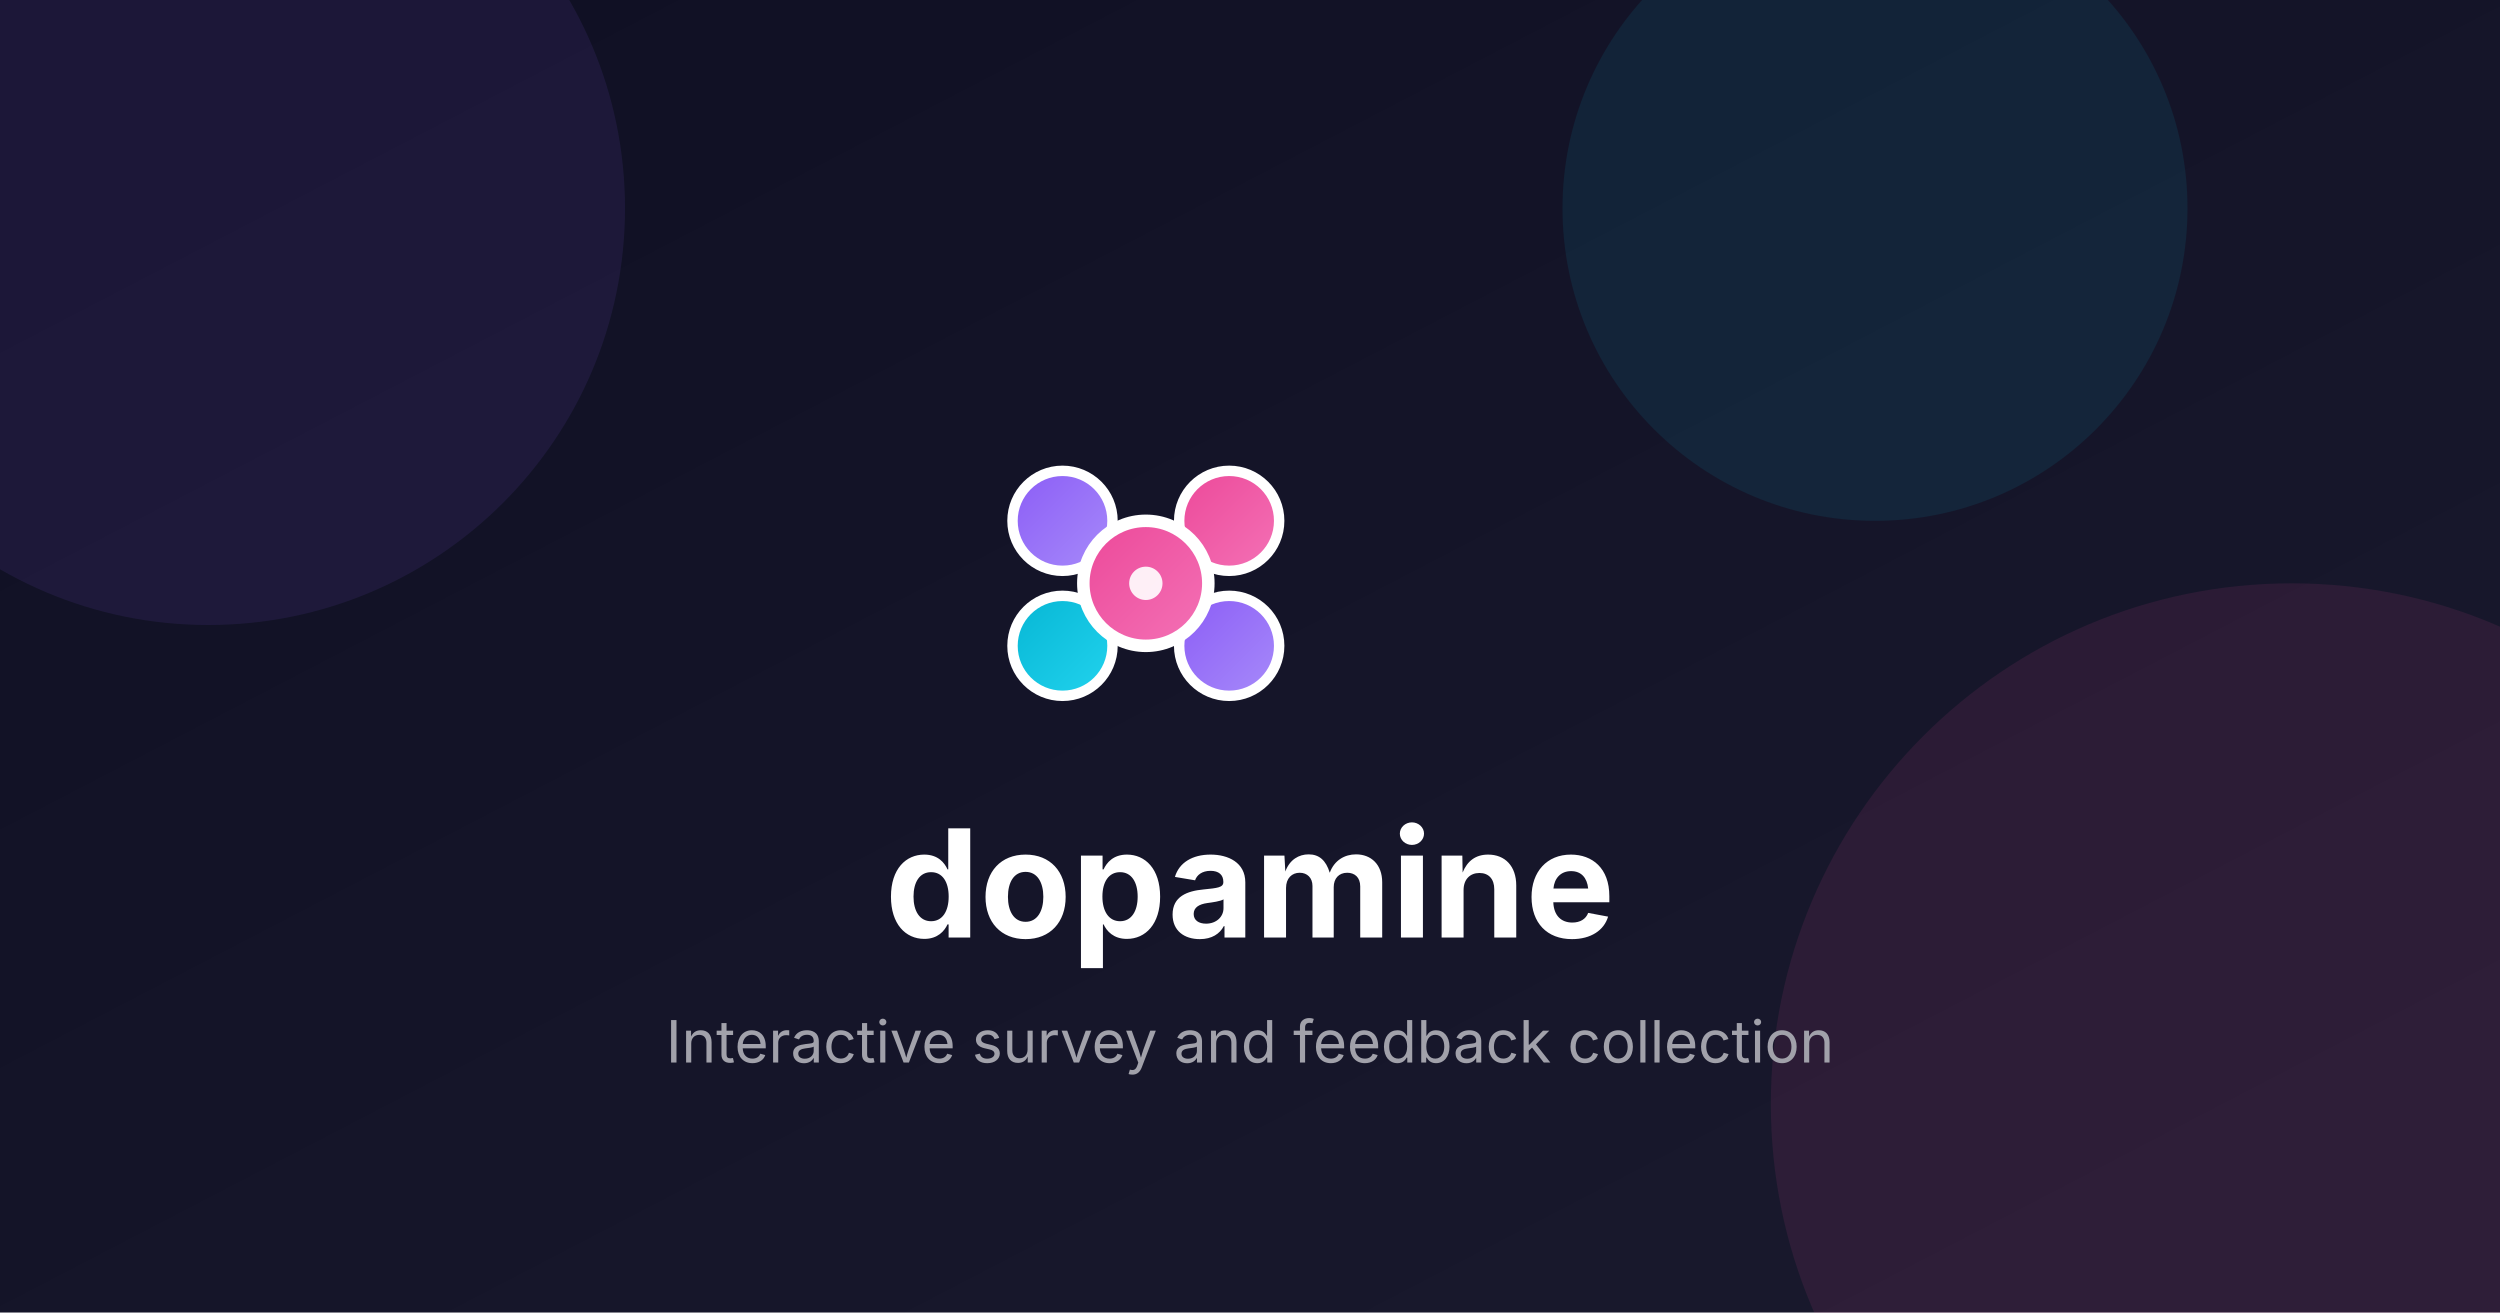
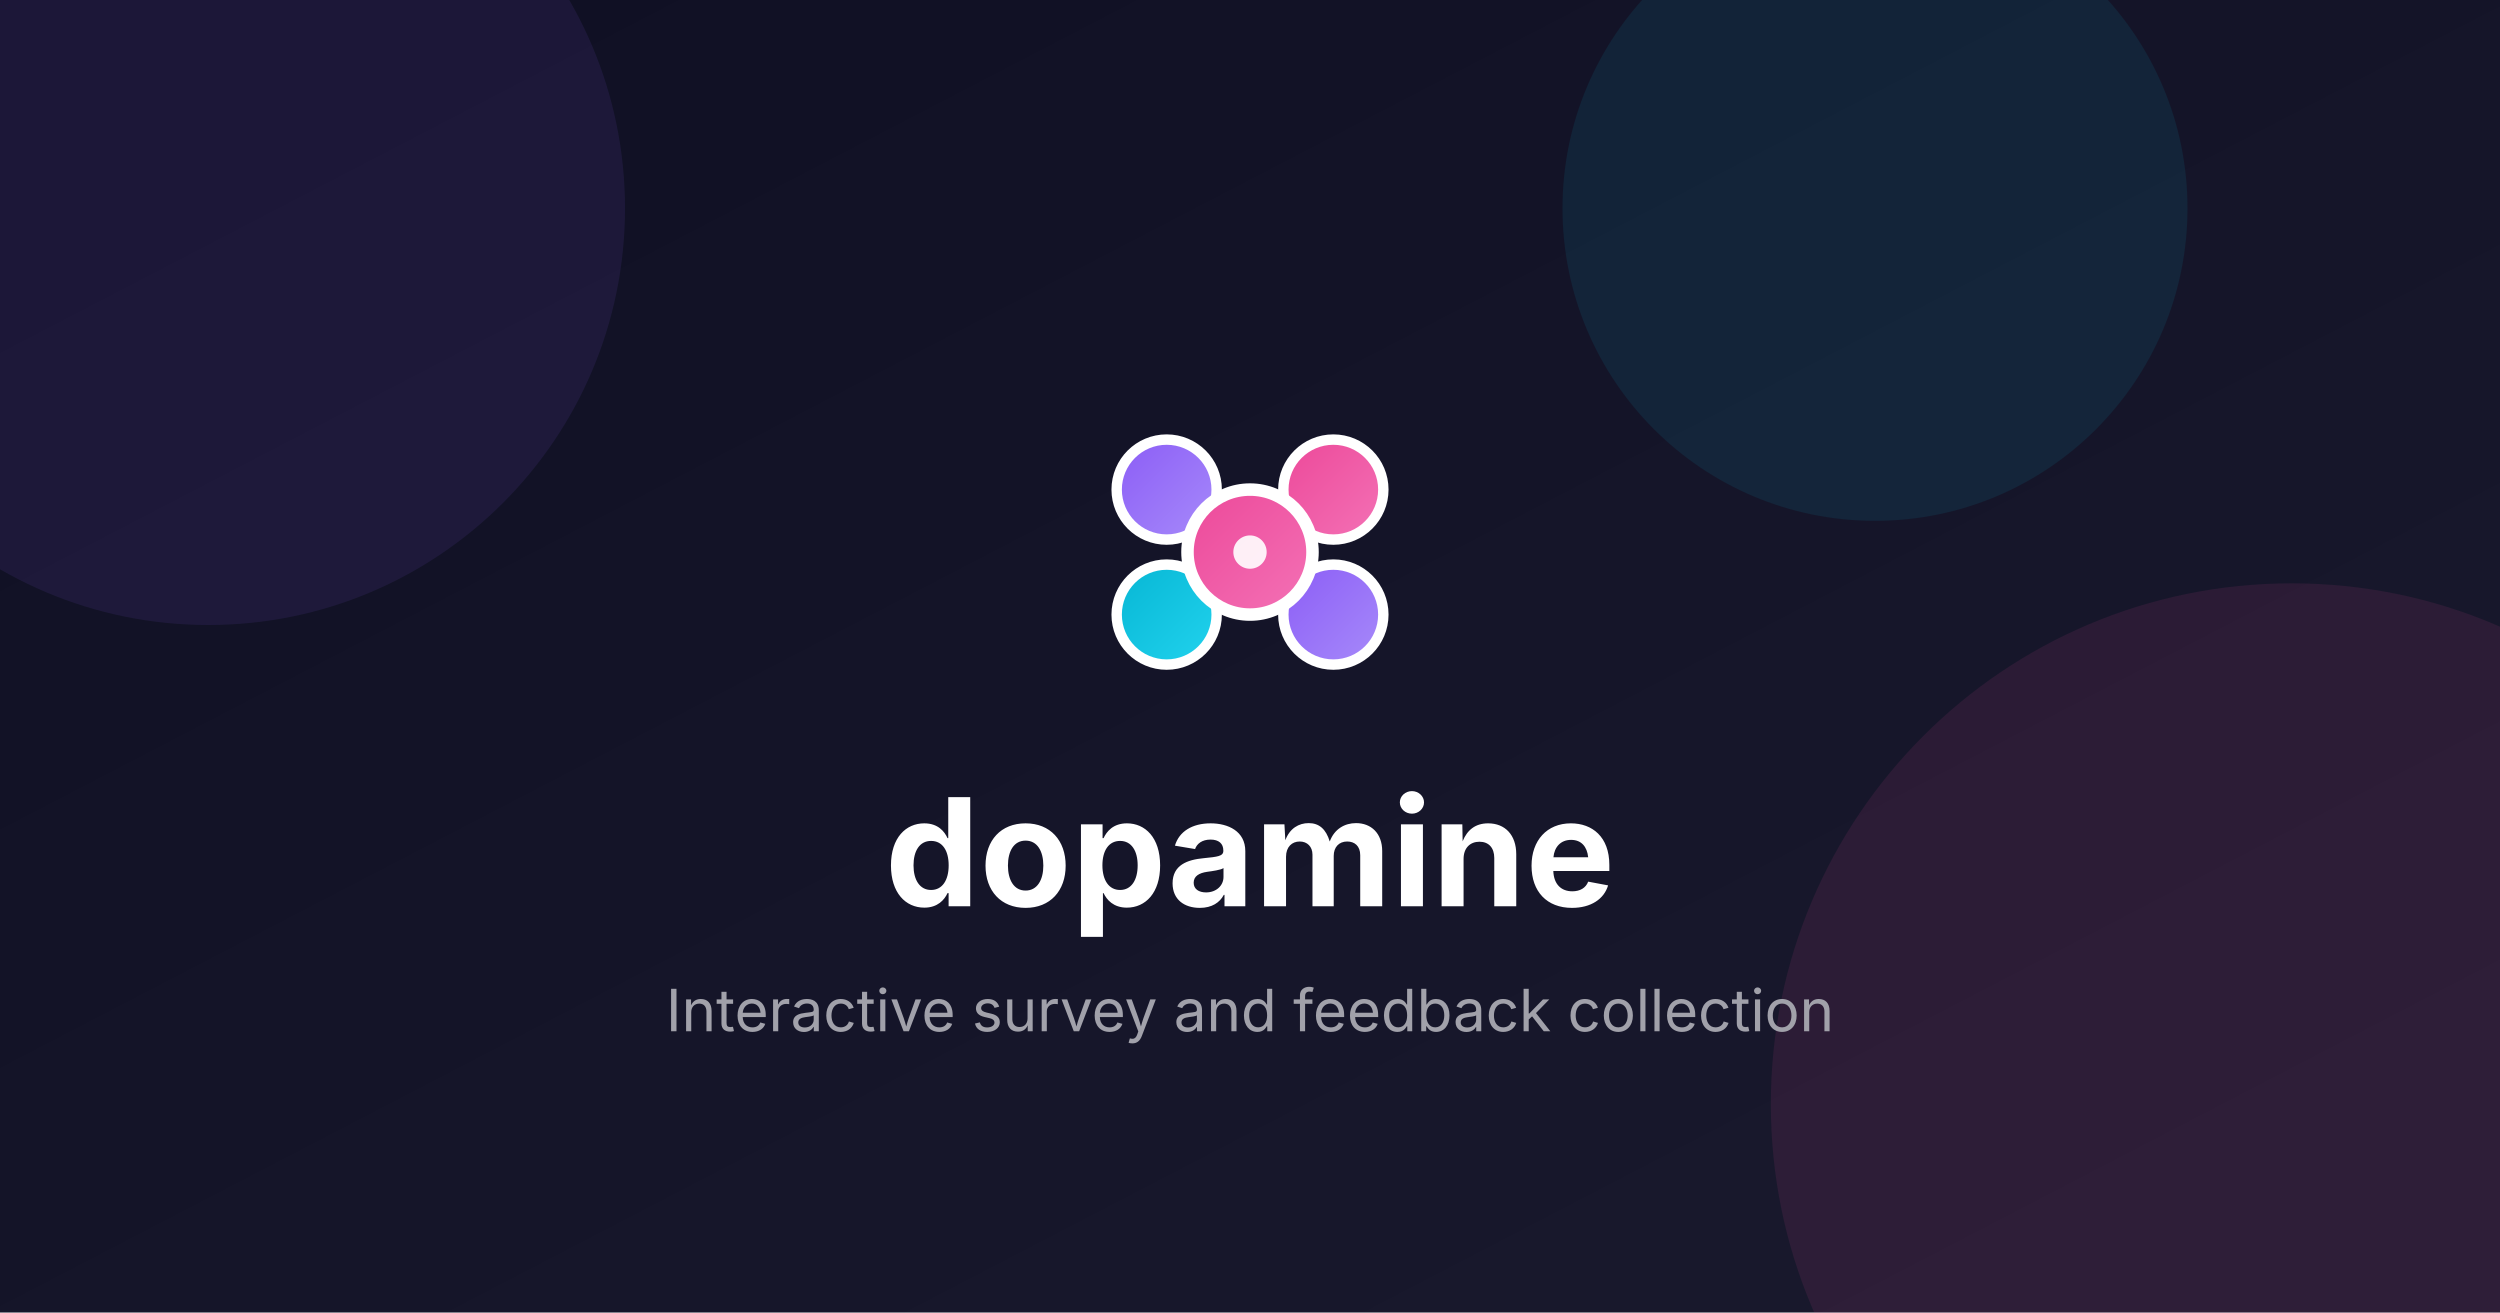
<svg xmlns="http://www.w3.org/2000/svg" width="1200" height="630" viewBox="0 0 1200 630">
  <defs>
    <linearGradient id="bgGrad" x1="0%" y1="0%" x2="100%" y2="100%">
      <stop offset="0%" style="stop-color:#0f0f23;stop-opacity:1" />
      <stop offset="100%" style="stop-color:#1a1a2e;stop-opacity:1" />
    </linearGradient>
    <linearGradient id="grad1" x1="0%" y1="0%" x2="100%" y2="100%">
      <stop offset="0%" style="stop-color:#8b5cf6;stop-opacity:1" />
      <stop offset="100%" style="stop-color:#a78bfa;stop-opacity:1" />
    </linearGradient>
    <linearGradient id="grad2" x1="0%" y1="0%" x2="100%" y2="100%">
      <stop offset="0%" style="stop-color:#ec4899;stop-opacity:1" />
      <stop offset="100%" style="stop-color:#f472b6;stop-opacity:1" />
    </linearGradient>
    <linearGradient id="grad3" x1="0%" y1="0%" x2="100%" y2="100%">
      <stop offset="0%" style="stop-color:#06b6d4;stop-opacity:1" />
      <stop offset="100%" style="stop-color:#22d3ee;stop-opacity:1" />
    </linearGradient>
  </defs>
  <rect width="1200" height="630" fill="url(#bgGrad)" />
  <circle cx="100" cy="100" r="200" fill="#8b5cf6" opacity="0.1" />
  <circle cx="1100" cy="530" r="250" fill="#ec4899" opacity="0.1" />
  <circle cx="900" cy="100" r="150" fill="#06b6d4" opacity="0.1" />
-   <g transform="translate(450, 180) scale(2)">
+   <g transform="translate(500, 165) scale(2)">
    <line x1="30" y1="35" x2="50" y2="50" stroke="#d1d5db" stroke-width="3" opacity="0.5" />
    <line x1="70" y1="35" x2="50" y2="50" stroke="#d1d5db" stroke-width="3" opacity="0.5" />
    <line x1="30" y1="65" x2="50" y2="50" stroke="#d1d5db" stroke-width="3" opacity="0.5" />
    <line x1="70" y1="65" x2="50" y2="50" stroke="#d1d5db" stroke-width="3" opacity="0.5" />
    <circle cx="30" cy="35" r="12" fill="url(#grad1)" stroke="#fff" stroke-width="2.5" />
    <circle cx="70" cy="35" r="12" fill="url(#grad2)" stroke="#fff" stroke-width="2.5" />
    <circle cx="30" cy="65" r="12" fill="url(#grad3)" stroke="#fff" stroke-width="2.5" />
    <circle cx="70" cy="65" r="12" fill="url(#grad1)" stroke="#fff" stroke-width="2.5" />
    <circle cx="50" cy="50" r="15" fill="url(#grad2)" stroke="#fff" stroke-width="3" />
    <circle cx="50" cy="50" r="4" fill="#fff" opacity="0.9" />
  </g>
-   <text x="600" y="450" font-family="-apple-system, BlinkMacSystemFont, 'Segoe UI', sans-serif" font-size="72" font-weight="700" fill="#ffffff" text-anchor="middle">dopamine</text>
-   <text x="600" y="510" font-family="-apple-system, BlinkMacSystemFont, 'Segoe UI', sans-serif" font-size="28" font-weight="400" fill="#a1a1aa" text-anchor="middle">Interactive survey and feedback collection</text>
+   <text x="600" y="435" font-family="-apple-system, BlinkMacSystemFont, 'Segoe UI', sans-serif" font-size="72" font-weight="700" fill="#ffffff" text-anchor="middle">dopamine</text>
+   <text x="600" y="495" font-family="-apple-system, BlinkMacSystemFont, 'Segoe UI', sans-serif" font-size="28" font-weight="400" fill="#a1a1aa" text-anchor="middle">Interactive survey and feedback collection</text>
</svg>
